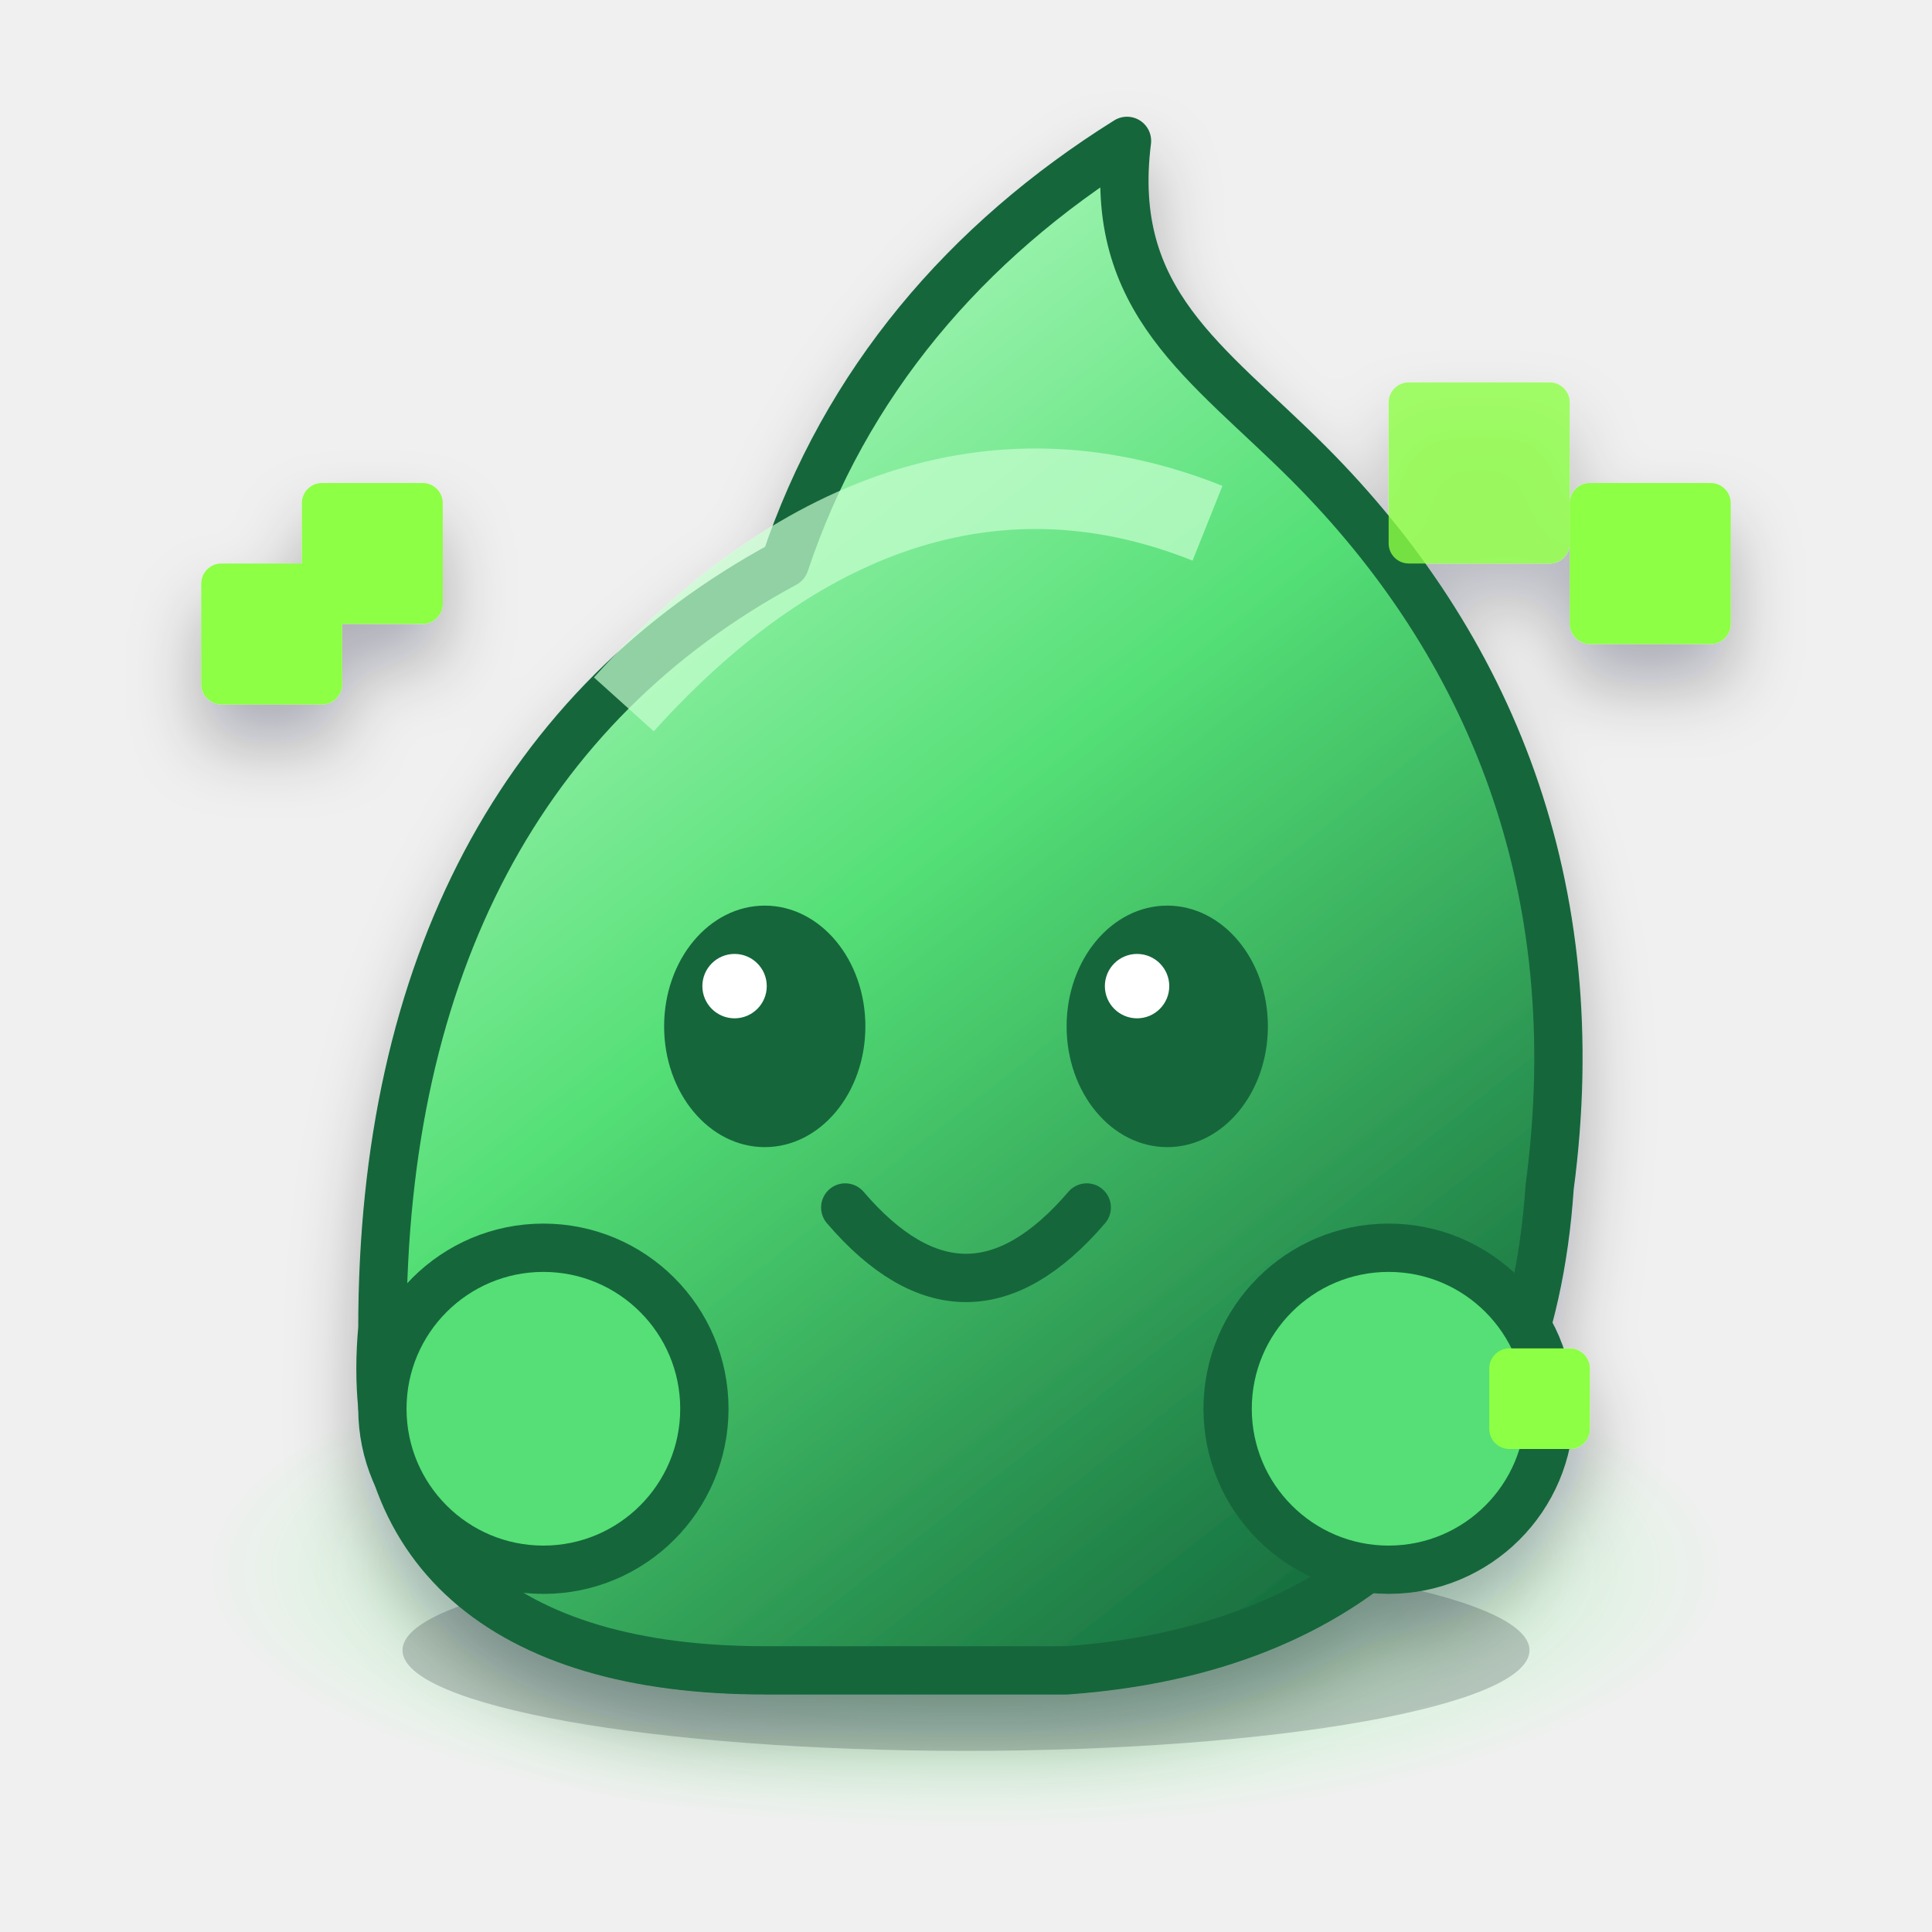
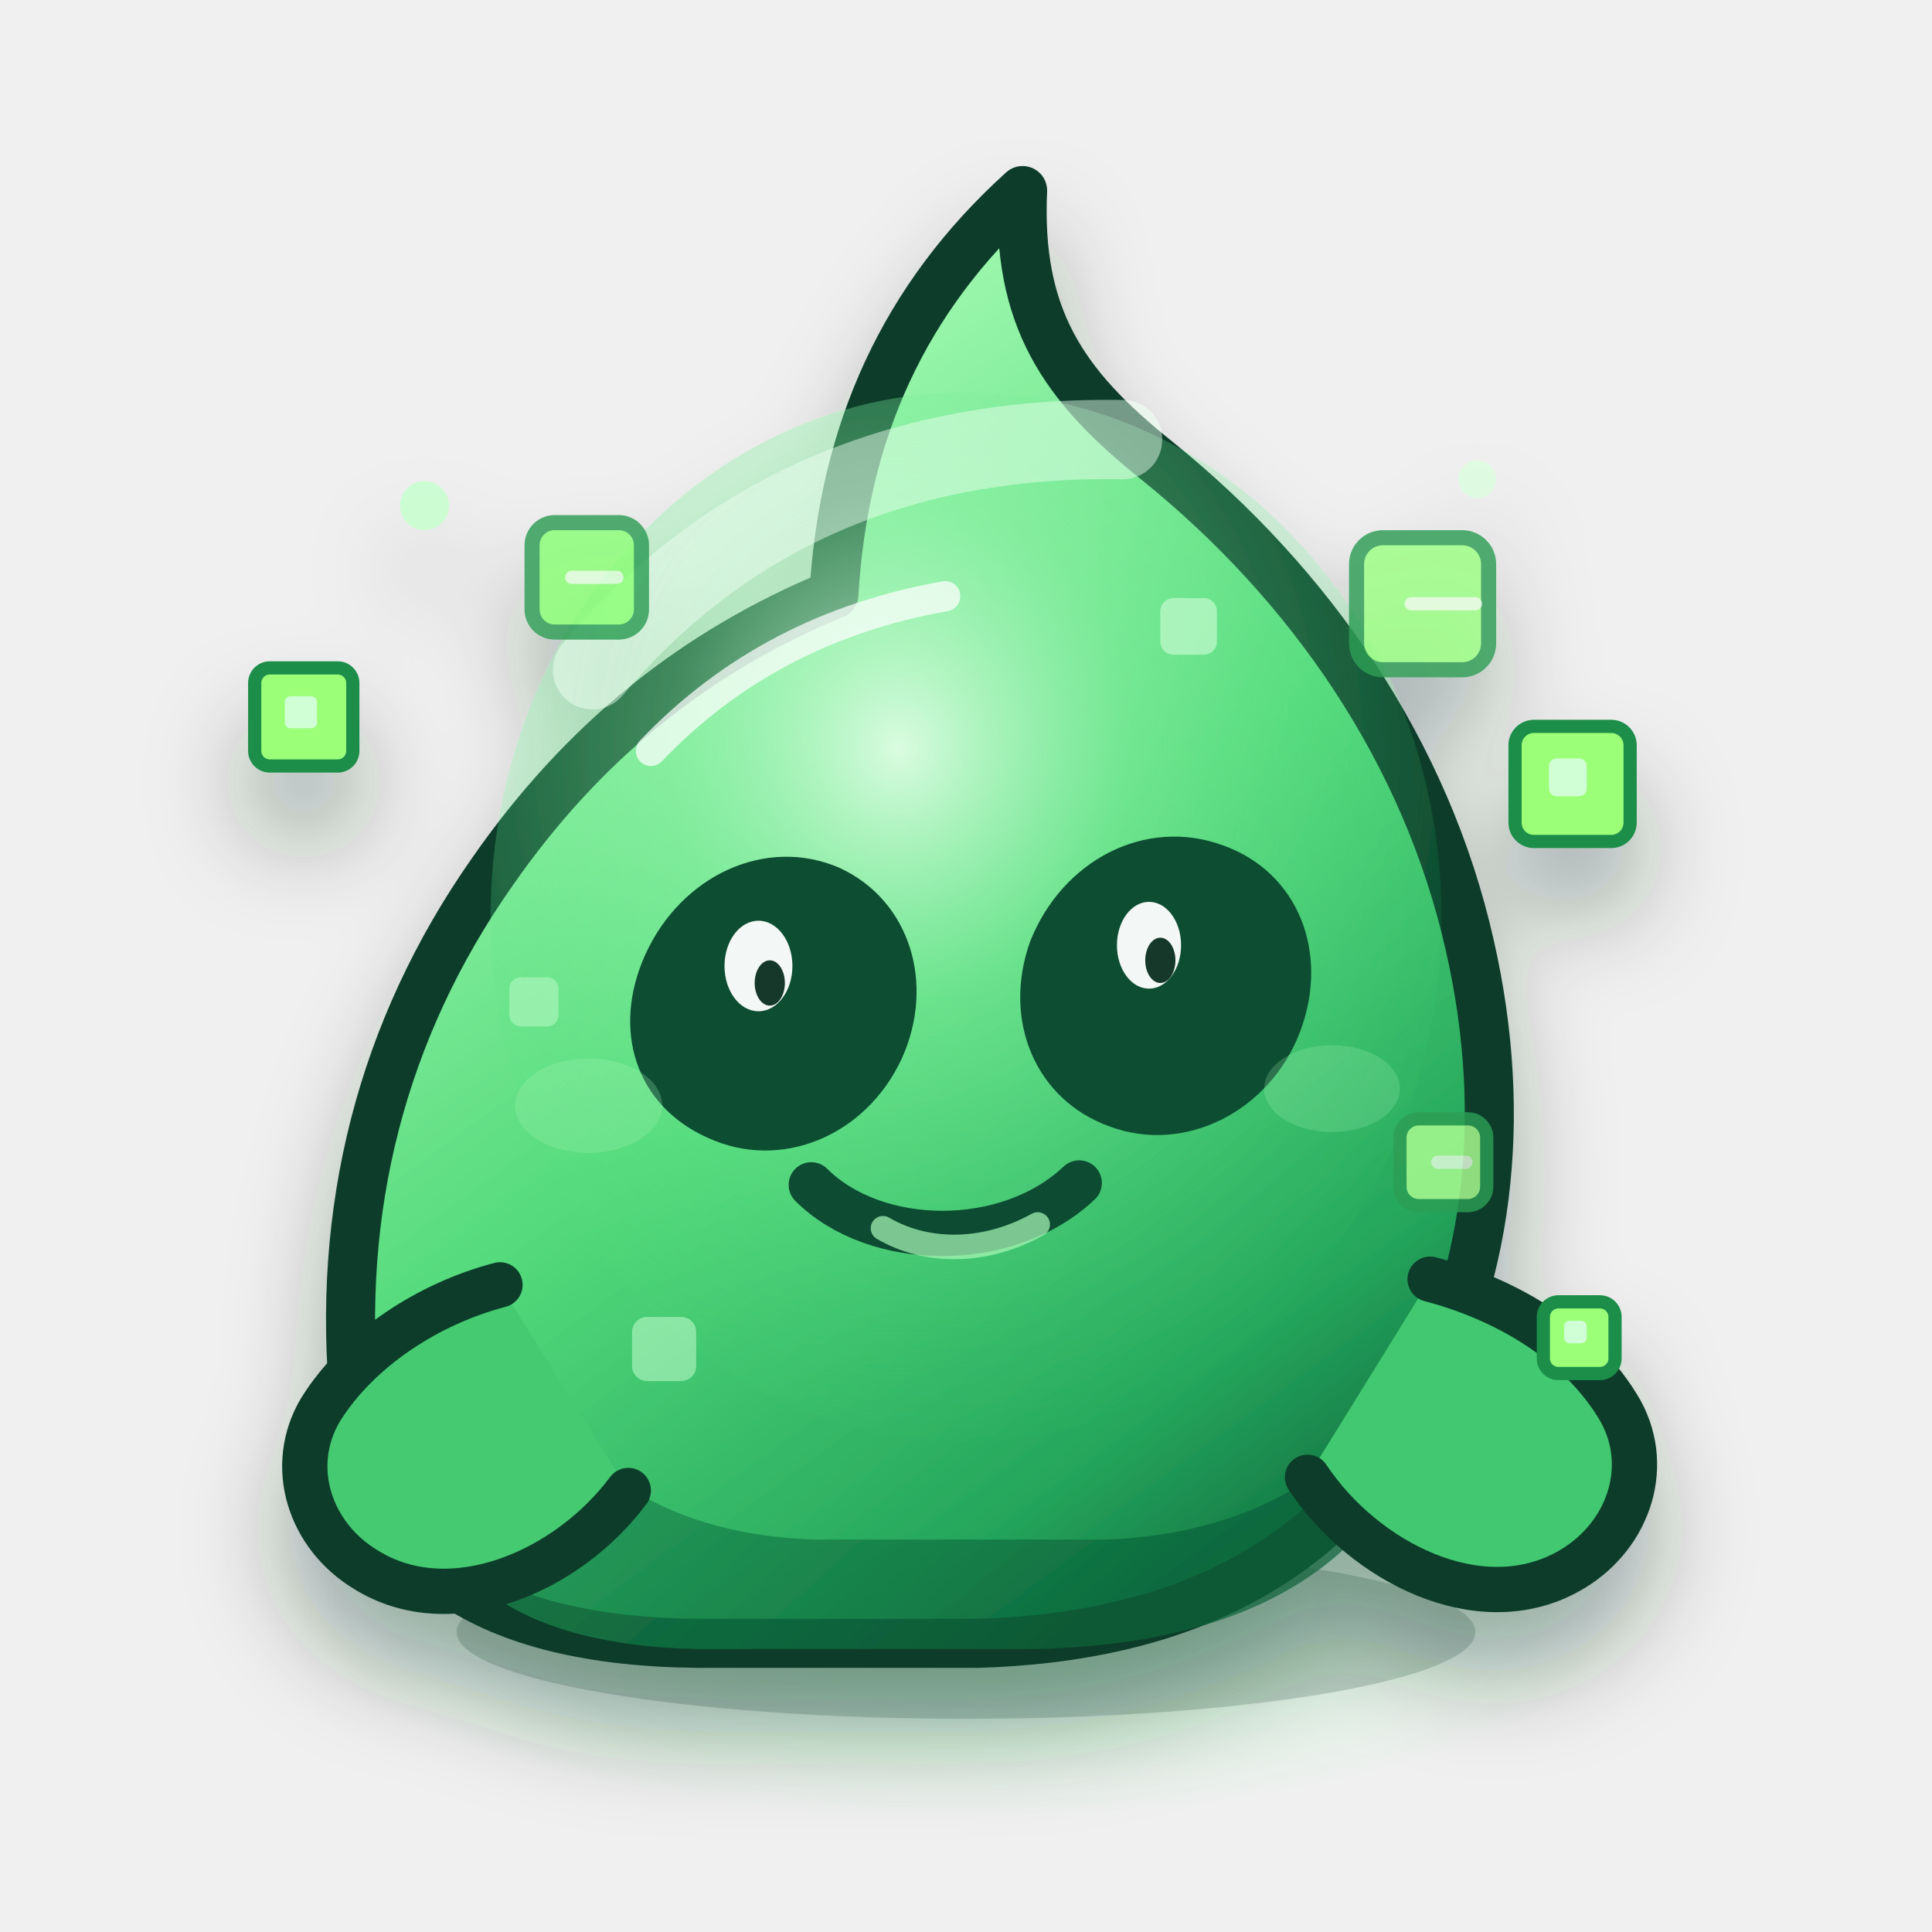
- <svg xmlns="http://www.w3.org/2000/svg" width="1024" height="1024" viewBox="0 0 96 96" role="img" aria-labelledby="title desc" data-looper-id="lokdex:g1:001" data-looper-name="LOK Slime">
+ <svg xmlns="http://www.w3.org/2000/svg" width="1024" height="1024" viewBox="0 0 1024 1024" role="img" aria-labelledby="title desc" data-looper-id="lokdex:g1:001" data-looper-name="LOK Slime" data-art-version="2" shape-rendering="geometricPrecision">
  <defs>
-     <linearGradient id="body" x1=".2" y1="0" x2=".8" y2="1">
-       <stop offset="0" stop-color="#c8ffd0" />
-       <stop offset=".46" stop-color="#54df76" />
-       <stop offset="1" stop-color="#12663b" />
+     <linearGradient id="gel" x1="250" y1="130" x2="760" y2="830" gradientUnits="userSpaceOnUse">
+       <stop offset="0" stop-color="#d6ffdd" />
+       <stop offset=".18" stop-color="#9cf7ad" />
+       <stop offset=".52" stop-color="#52d97b" />
+       <stop offset=".82" stop-color="#25a65c" />
+       <stop offset="1" stop-color="#0b5f39" />
    </linearGradient>
+     <linearGradient id="gelDark" x1="350" y1="370" x2="700" y2="760" gradientUnits="userSpaceOnUse">
+       <stop stop-color="#2fba68" />
+       <stop offset="1" stop-color="#0a623a" />
+     </linearGradient>
+     <radialGradient id="innerGlow" cx="43%" cy="34%" r="70%">
+       <stop offset="0" stop-color="#e9ffec" stop-opacity=".88" />
+       <stop offset=".35" stop-color="#90f3a8" stop-opacity=".42" />
+       <stop offset="1" stop-color="#39d56d" stop-opacity="0" />
+     </radialGradient>
    <radialGradient id="aura">
-       <stop offset="0" stop-color="#5eff78" stop-opacity=".56" />
-       <stop offset="1" stop-color="#5eff78" stop-opacity="0" />
+       <stop offset="0" stop-color="#63ff91" stop-opacity=".34" />
+       <stop offset="1" stop-color="#63ff91" stop-opacity="0" />
    </radialGradient>
-     <filter id="shadow" x="-30%" y="-30%" width="160%" height="160%">
-       <feDropShadow dx="0" dy="2" stdDeviation="1.7" flood-color="#071018" flood-opacity=".28" />
+     <filter id="softShadow" x="-30%" y="-30%" width="160%" height="180%">
+       <feDropShadow dx="0" dy="34" stdDeviation="26" flood-color="#062f21" flood-opacity=".34" />
+     </filter>
+     <filter id="softGlow" x="-80%" y="-80%" width="260%" height="260%">
+       <feGaussianBlur stdDeviation="9" />
    </filter>
  </defs>
-   <ellipse cx="48" cy="78" rx="38" ry="13" fill="url(#aura)" />
-   <ellipse cx="48" cy="82" rx="28" ry="5" fill="#071018" opacity=".2" />
-   <g filter="url(#shadow)">
-     <g class="body">
-       <path d="M19 66c0-18 7-31 20-38 3-9 9-16 17-21-1 8 4 11 9 16 9 9 14 21 12 36-1 15-10 23-24 24H38c-13 0-20-6-19-17Z" fill="url(#body)" stroke="#12663b" stroke-width="2.4" stroke-linejoin="round" stroke-linecap="round" />
-       <circle cx="27" cy="70" r="8" fill="#54df76" stroke="#12663b" stroke-width="2.4" />
-       <circle cx="69" cy="70" r="8" fill="#54df76" stroke="#12663b" stroke-width="2.4" />
-       <path d="M31 35c9-10 19-13 29-9" fill="none" stroke="#c8ffd0" stroke-width="4" opacity=".7" />
-       <rect x="15" y="24" width="7" height="7" rx="1" fill="#8dff45" />
-       <rect x="69" y="19" width="9" height="9" rx="1" fill="#8dff45" opacity=".8" />
+   <ellipse cx="512" cy="848" rx="360" ry="118" fill="url(#aura)" />
+   <ellipse cx="512" cy="865" rx="270" ry="46" fill="#082d20" opacity=".18" />
+   <g id="character" filter="url(#softShadow)">
+     <g id="body">
+       <path d="M188 744c-10-102 14-198 73-282 48-69 108-117 181-147 5-86 37-157 100-214-3 67 21 103 71 143 82 66 143 155 166 257 21 92 10 180-32 251-46 77-122 116-229 119H370c-112-1-175-42-182-127Z" fill="url(#gel)" stroke="#083d29" stroke-width="26" stroke-linejoin="round" />
+       <path d="M256 675c26 91 84 138 176 141h154c83-3 143-42 180-117-9 111-80 172-217 175H369c-92-2-143-37-153-106-4-31 9-62 40-93Z" fill="url(#gelDark)" opacity=".72" />
+       <ellipse cx="512" cy="486" rx="252" ry="278" fill="url(#innerGlow)" />
+       <path d="M314 355c70-83 164-124 281-122" fill="none" stroke="#ecfff0" stroke-width="42" stroke-linecap="round" opacity=".48" />
+       <path d="M345 398c42-44 94-71 156-82" fill="none" stroke="#fff" stroke-width="16" stroke-linecap="round" opacity=".72" />
+       <path d="M265 681c-38 10-75 34-95 66-18 30-6 67 24 85 45 28 107 1 139-42" fill="#44ca72" stroke="#083d29" stroke-width="24" stroke-linecap="round" />
+       <path d="M758 678c42 11 81 35 101 70 17 31 3 68-28 85-47 26-108-5-138-50" fill="#42c870" stroke="#083d29" stroke-width="24" stroke-linecap="round" />
    </g>
-     <g class="face">
-       <ellipse cx="38" cy="51" rx="5" ry="6" fill="#12663b" />
-       <ellipse cx="58" cy="51" rx="5" ry="6" fill="#12663b" />
-       <circle cx="36.5" cy="49" r="1.6" fill="#fff" />
-       <circle cx="56.5" cy="49" r="1.6" fill="#fff" />
-       <path d="M42 60q6 7 12 0" fill="none" stroke="#12663b" stroke-width="2.4" stroke-linecap="round" />
+     <g id="internal-data" opacity=".82">
+       <rect x="282" y="277" width="58" height="58" rx="12" fill="#8aff75" stroke="#2d9d55" stroke-width="8" />
+       <rect x="719" y="285" width="70" height="70" rx="14" fill="#9bff83" stroke="#2d9d55" stroke-width="8" />
+       <rect x="742" y="593" width="46" height="46" rx="10" fill="#adff93" stroke="#2d9d55" stroke-width="7" />
+       <rect x="335" y="698" width="34" height="34" rx="8" fill="#c8ffd0" opacity=".64" />
+       <rect x="615" y="317" width="30" height="30" rx="7" fill="#d5ffdb" opacity=".7" />
+       <rect x="270" y="518" width="26" height="26" rx="6" fill="#cbffd2" opacity=".55" />
+       <path d="M303 306h24M748 320h34M762 616h15" stroke="#fff" stroke-width="7" stroke-linecap="round" opacity=".72" />
    </g>
-     <g fill="#8dff45">
-       <rect x="10" y="28" width="7" height="7" rx="1" />
-       <rect x="78" y="24" width="8" height="8" rx="1" />
-       <rect x="74" y="67" width="5" height="5" rx="1" />
+     <g id="face">
+       <path d="M342 506c19-42 64-63 103-46 37 17 51 61 33 101-19 41-64 60-103 42-38-17-51-57-33-97Z" fill="#0a4e31" />
+       <path d="M546 499c17-43 61-66 102-51 40 14 57 57 41 99-16 42-61 65-101 50-39-14-57-56-42-98Z" fill="#0a4e31" />
+       <ellipse cx="402" cy="512" rx="18" ry="24" fill="#fff" opacity=".95" />
+       <ellipse cx="609" cy="501" rx="17" ry="23" fill="#fff" opacity=".95" />
+       <ellipse cx="408" cy="521" rx="8" ry="12" fill="#153829" />
+       <ellipse cx="615" cy="509" rx="8" ry="12" fill="#153829" />
+       <path d="M430 628c34 34 104 35 142-1" fill="none" stroke="#0b4b31" stroke-width="24" stroke-linecap="round" />
+       <path d="M468 651c24 14 55 13 82-2" fill="none" stroke="#a7f7b5" stroke-width="13" stroke-linecap="round" opacity=".72" />
+       <ellipse cx="312" cy="586" rx="39" ry="25" fill="#a7f5b4" opacity=".25" />
+       <ellipse cx="706" cy="577" rx="36" ry="23" fill="#a7f5b4" opacity=".22" />
+     </g>
+     <g id="motes">
+       <g fill="#9bff78" stroke="#1a8e4a" stroke-width="7">
+         <rect x="135" y="354" width="52" height="52" rx="8" />
+         <rect x="803" y="385" width="61" height="61" rx="10" />
+         <rect x="818" y="690" width="38" height="38" rx="8" />
+       </g>
+       <g fill="#d1ffd5">
+         <rect x="151" y="369" width="17" height="17" rx="3" />
+         <rect x="821" y="402" width="20" height="20" rx="4" />
+         <rect x="829" y="700" width="12" height="12" rx="3" />
+       </g>
+       <circle cx="225" cy="268" r="13" fill="#c3ffca" opacity=".78" />
+       <circle cx="783" cy="254" r="10" fill="#d9ffdd" opacity=".74" />
    </g>
  </g>
</svg>
